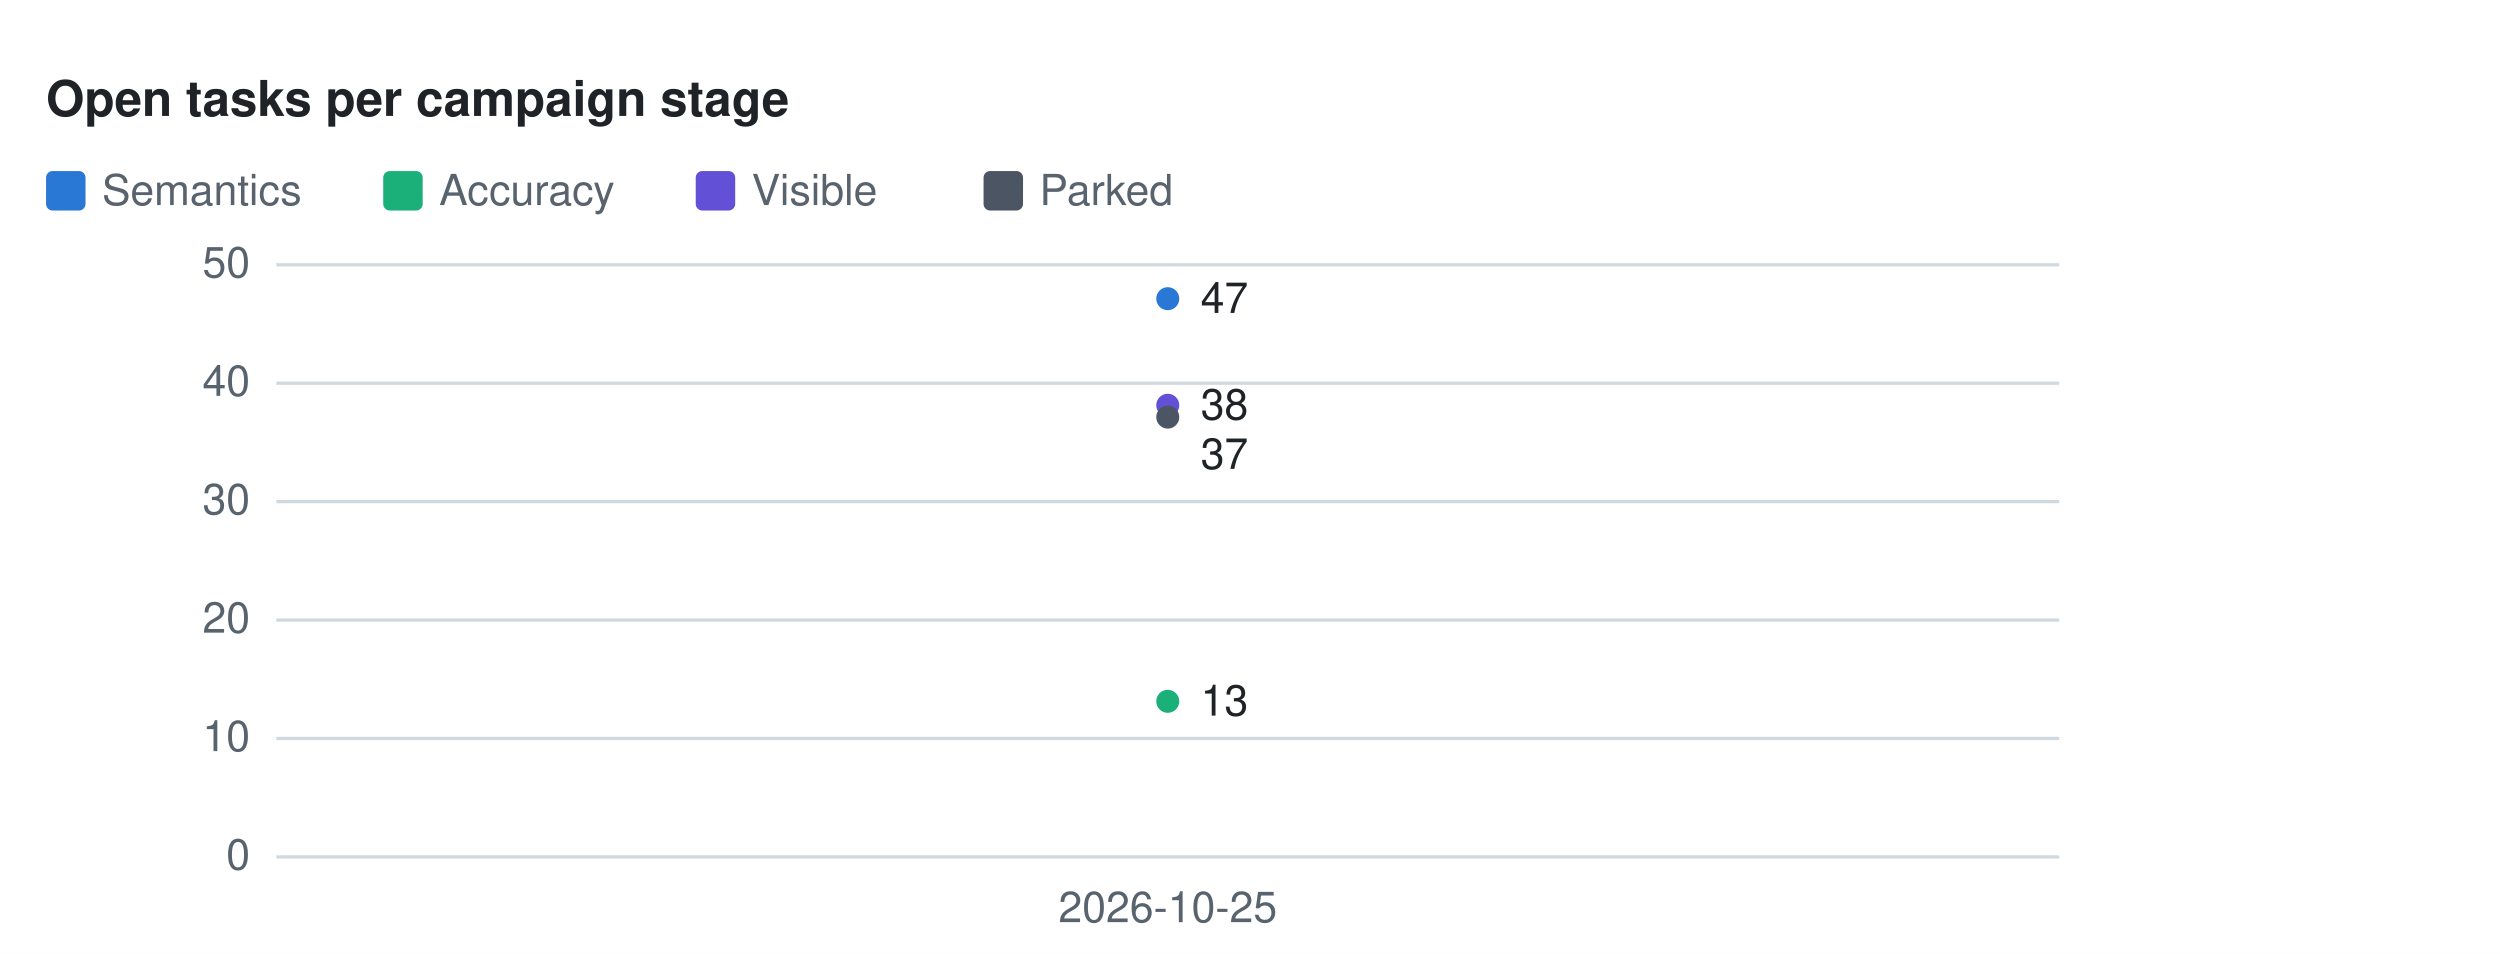
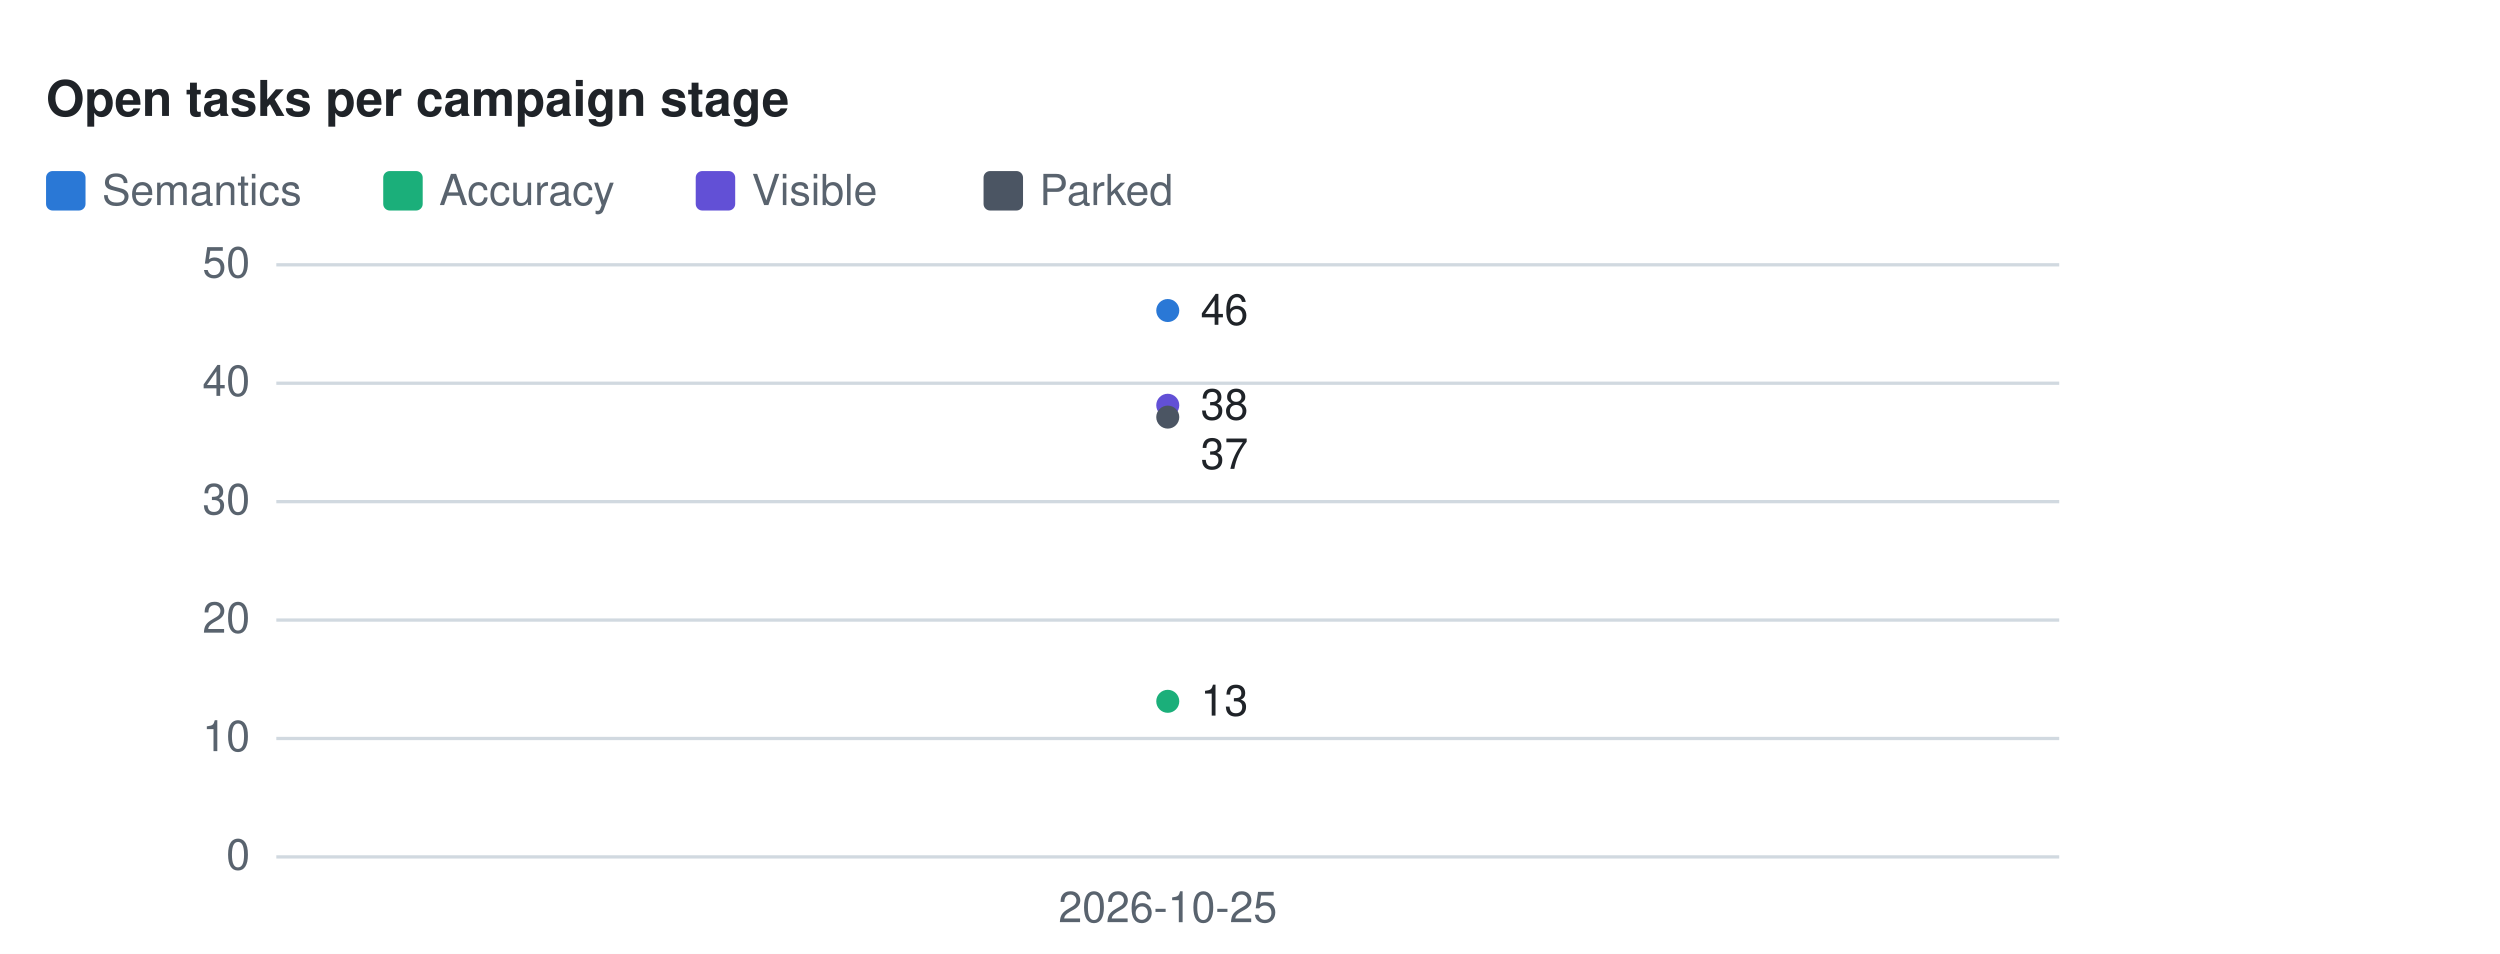
<svg xmlns="http://www.w3.org/2000/svg" width="760" height="290" viewBox="0 0 760 290" role="img" aria-labelledby="t d">
  <style>text{font-family:system-ui,-apple-system,'Segoe UI',Helvetica,Arial,sans-serif;font-size:13px}.title{font-size:15px;font-weight:600}.num{font-variant-numeric:tabular-nums}.bg{fill:#ffffff}.ink{fill:#1f2328}.muted{fill:#59636e}.grid{fill:#d1d9e0}.b-semantics{fill:#2a78d6}.b-accuracy{fill:#1baf7a}.b-visible{fill:#6250d6}.b-parked{fill:#4b5563}.s-semantics{stroke:#2a78d6}.s-accuracy{stroke:#1baf7a}.s-visible{stroke:#6250d6}.s-parked{stroke:#4b5563}@media (prefers-color-scheme: dark){.bg{fill:#0d1117}.ink{fill:#f0f6fc}.muted{fill:#9198a1}.grid{fill:#3d444d}.b-semantics{fill:#3987e5}.b-accuracy{fill:#199e70}.b-visible{fill:#9085e9}.b-parked{fill:#9ca3af}.s-semantics{stroke:#3987e5}.s-accuracy{stroke:#199e70}.s-visible{stroke:#9085e9}.s-parked{stroke:#9ca3af}}</style>
  <rect class="bg" fill="#ffffff" x="0" y="0" width="760" height="290" />
  <g transform="translate(14,14)">
    <text x="0.0" y="16.0" class="ink title" fill="#1f2328" text-anchor="start" dominant-baseline="middle">Open tasks per campaign stage</text>
    <rect class="b-semantics" fill="#2a78d6" x="0.0" y="38" width="12" height="12" rx="2" />
    <text x="17.0" y="44.0" class="muted" fill="#59636e" text-anchor="start" dominant-baseline="middle">Semantics</text>
    <rect class="b-accuracy" fill="#1baf7a" x="102.5" y="38" width="12" height="12" rx="2" />
    <text x="119.5" y="44.0" class="muted" fill="#59636e" text-anchor="start" dominant-baseline="middle">Accuracy</text>
    <rect class="b-visible" fill="#6250d6" x="197.5" y="38" width="12" height="12" rx="2" />
    <text x="214.5" y="44.0" class="muted" fill="#59636e" text-anchor="start" dominant-baseline="middle">Visible</text>
    <rect class="b-parked" fill="#4b5563" x="285.0" y="38" width="12" height="12" rx="2" />
    <text x="302.0" y="44.0" class="muted" fill="#59636e" text-anchor="start" dominant-baseline="middle">Parked</text>
    <rect class="grid" fill="#d1d9e0" x="70" y="246.0" width="542" height="1" />
    <text x="62.0" y="246.0" class="muted num" fill="#59636e" text-anchor="end" dominant-baseline="middle">0</text>
    <rect class="grid" fill="#d1d9e0" x="70" y="210.0" width="542" height="1" />
    <text x="62.0" y="210.0" class="muted num" fill="#59636e" text-anchor="end" dominant-baseline="middle">10</text>
    <rect class="grid" fill="#d1d9e0" x="70" y="174.0" width="542" height="1" />
    <text x="62.0" y="174.0" class="muted num" fill="#59636e" text-anchor="end" dominant-baseline="middle">20</text>
    <rect class="grid" fill="#d1d9e0" x="70" y="138.0" width="542" height="1" />
    <text x="62.0" y="138.0" class="muted num" fill="#59636e" text-anchor="end" dominant-baseline="middle">30</text>
    <rect class="grid" fill="#d1d9e0" x="70" y="102.0" width="542" height="1" />
    <text x="62.0" y="102.0" class="muted num" fill="#59636e" text-anchor="end" dominant-baseline="middle">40</text>
    <rect class="grid" fill="#d1d9e0" x="70" y="66.0" width="542" height="1" />
    <text x="62.0" y="66.0" class="muted num" fill="#59636e" text-anchor="end" dominant-baseline="middle">50</text>
    <text x="341.0" y="262.0" class="muted num" fill="#59636e" text-anchor="middle" dominant-baseline="middle">2026-10-25</text>
-     <circle class="b-semantics" fill="#2a78d6" cx="341.0" cy="76.8" r="3.5" />
+     <circle class="b-semantics" fill="#2a78d6" cx="341.0" cy="80.4" r="3.5" />
    <circle class="b-accuracy" fill="#1baf7a" cx="341.0" cy="199.2" r="3.5" />
    <circle class="b-visible" fill="#6250d6" cx="341.0" cy="109.2" r="3.5" />
    <circle class="b-parked" fill="#4b5563" cx="341.0" cy="112.8" r="3.5" />
-     <text x="351.0" y="76.8" class="ink num" fill="#1f2328" text-anchor="start" dominant-baseline="middle">47</text>
+     <text x="351.0" y="80.4" class="ink num" fill="#1f2328" text-anchor="start" dominant-baseline="middle">46</text>
    <text x="351.0" y="199.2" class="ink num" fill="#1f2328" text-anchor="start" dominant-baseline="middle">13</text>
    <text x="351.0" y="109.2" class="ink num" fill="#1f2328" text-anchor="start" dominant-baseline="middle">38</text>
    <text x="351.0" y="124.2" class="ink num" fill="#1f2328" text-anchor="start" dominant-baseline="middle">37</text>
  </g>
</svg>
